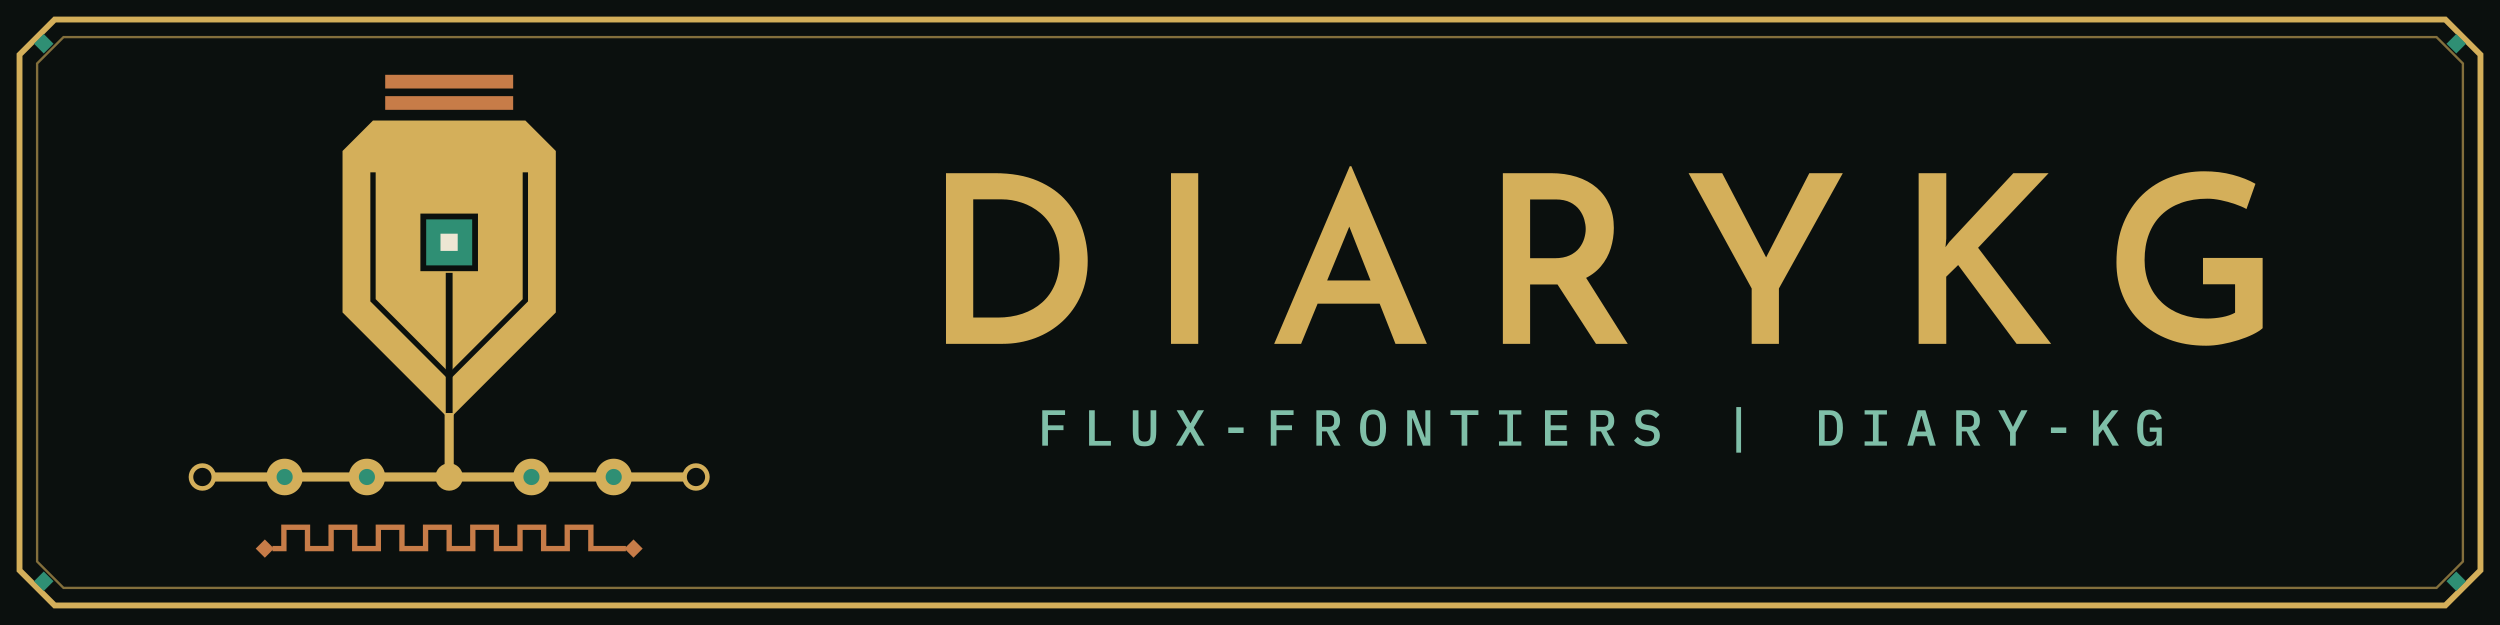
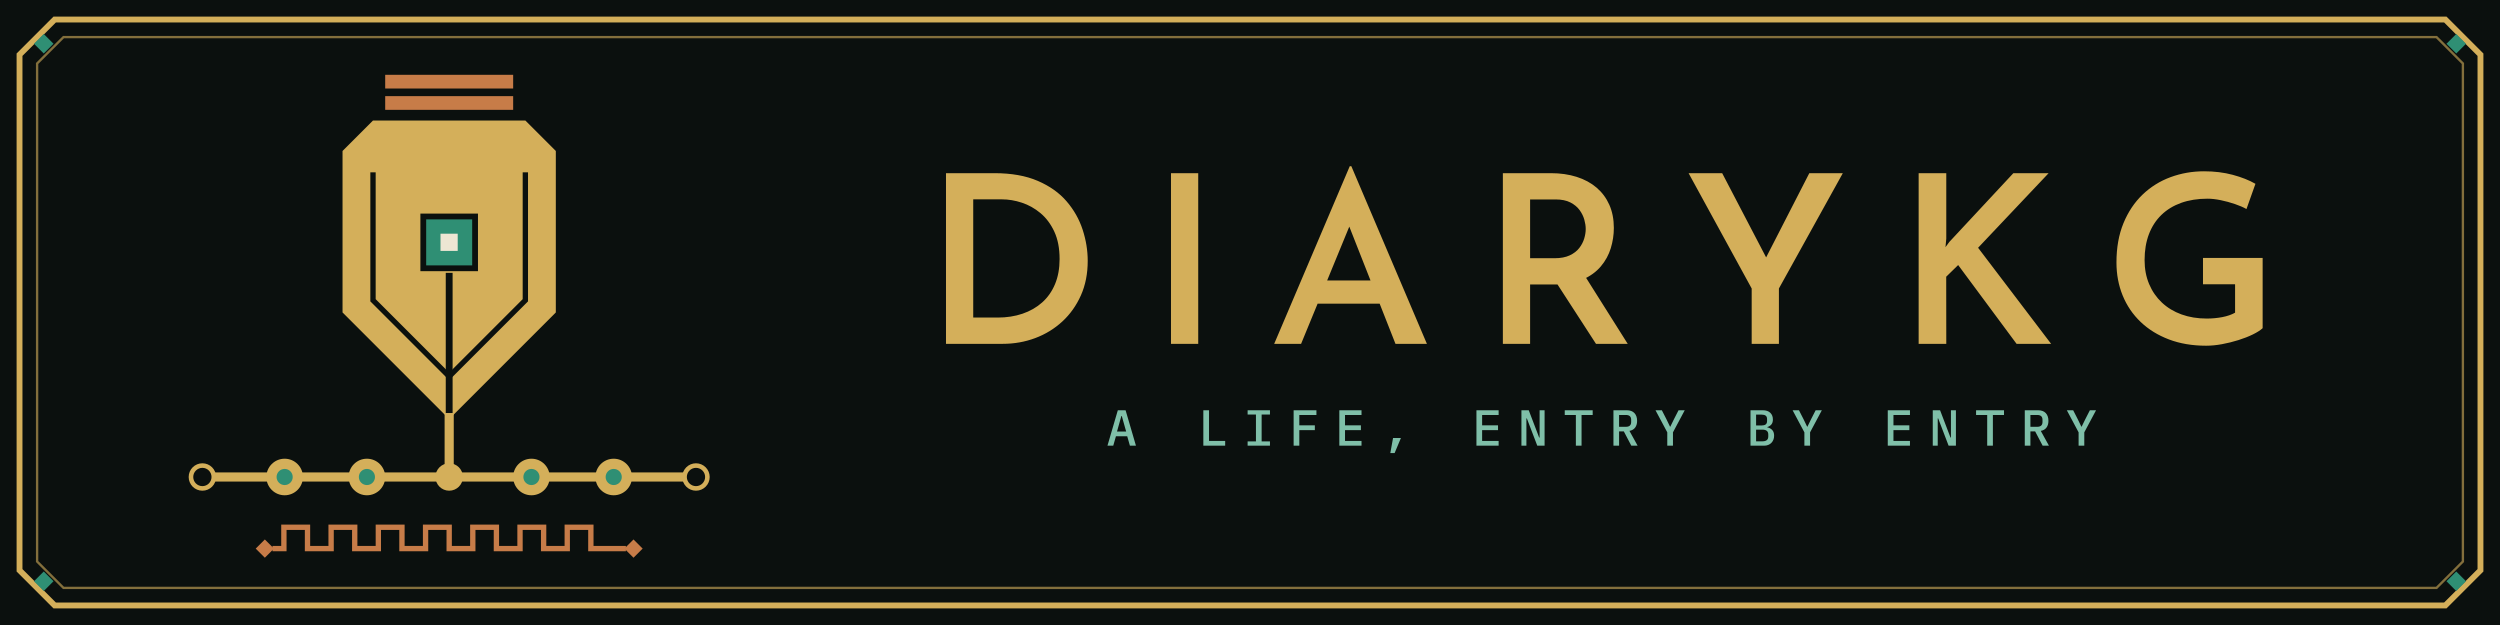
<svg xmlns="http://www.w3.org/2000/svg" width="1280" height="320" viewBox="0 0 1280 320">
  <rect width="1280" height="320" fill="#0B100E" />
  <path d="M28 10H1252L1270 28V292L1252 310H28L10 292V28Z" fill="none" stroke="#D4AF5A" stroke-width="3" />
  <path d="M32.5 19H1247.5L1261 32.5V287.5L1247.5 301H32.5L19 287.5V32.5Z" fill="none" stroke="#D4AF5A" stroke-width="1.2" stroke-opacity=".6" />
  <path fill="#2F8F74" d="M22.4 17.4L27.4 22.4L22.4 27.4L17.4 22.4Z" />
  <path fill="#2F8F74" d="M1257.6 17.4L1262.6 22.4L1257.6 27.4L1252.6 22.4Z" />
  <path fill="#2F8F74" d="M22.4 292.6L27.4 297.6L22.4 302.6L17.4 297.6Z" />
  <path fill="#2F8F74" d="M1257.6 292.6L1262.6 297.6L1257.6 302.6L1252.6 297.6Z" />
  <g transform="translate(30.3 7.1) scale(0.78)">
    <rect x="214" y="40" width="84" height="9" fill="#C77C48" />
    <rect x="214" y="54" width="84" height="9" fill="#C77C48" />
    <path d="M206 70L306 70L326 90L326 196L256 266L186 196L186 90Z" fill="#D4AF5A" />
    <path d="M206 104L206 188L256 238L306 188L306 104" fill="none" stroke="#0B100E" stroke-width="3.5" stroke-linejoin="miter" stroke-linecap="butt" />
    <path d="M256 268L256 170" fill="none" stroke="#0B100E" stroke-width="4.5" stroke-linejoin="miter" stroke-linecap="butt" />
    <rect x="239" y="133" width="34" height="34" fill="#2F8F74" stroke="#0B100E" stroke-width="3.8" />
    <rect x="250.3" y="144.3" width="11.3" height="11.3" fill="#EDE6D3" />
    <path d="M256 262L256 304" fill="none" stroke="#D4AF5A" stroke-width="6" stroke-linejoin="miter" stroke-linecap="butt" />
    <path d="M100 304L412 304" fill="none" stroke="#D4AF5A" stroke-width="6" stroke-linejoin="miter" stroke-linecap="butt" />
    <circle cx="94" cy="304" r="7.5" fill="#0B100E" stroke="#D4AF5A" stroke-width="3" />
    <circle cx="418" cy="304" r="7.5" fill="#0B100E" stroke="#D4AF5A" stroke-width="3" />
    <circle cx="148" cy="304" r="12" fill="#D4AF5A" />
    <circle cx="148" cy="304" r="5.3" fill="#2F8F74" />
    <circle cx="202" cy="304" r="12" fill="#D4AF5A" />
    <circle cx="202" cy="304" r="5.3" fill="#2F8F74" />
    <circle cx="310" cy="304" r="12" fill="#D4AF5A" />
    <circle cx="310" cy="304" r="5.3" fill="#2F8F74" />
    <circle cx="364" cy="304" r="12" fill="#D4AF5A" />
    <circle cx="364" cy="304" r="5.3" fill="#2F8F74" />
    <circle cx="256" cy="304" r="9" fill="#D4AF5A" />
    <path d="M140 351L147.5 351L147.5 337L163 337L163 351L178.5 351L178.5 337L194 337L194 351L209.5 351L209.5 337L225 337L225 351L240.5 351L240.5 337L256 337L256 351L271.5 351L271.5 337L287 337L287 351L302.5 351L302.5 337L318 337L318 351L333.5 351L333.5 337L349 337L349 351L364.5 351L364.5 351L372 351" fill="none" stroke="#C77C48" stroke-width="3.5" stroke-linejoin="miter" stroke-linecap="butt" />
    <path fill="#C77C48" d="M135 345L141 351L135 357L129 351Z" />
    <path fill="#C77C48" d="M377 345L383 351L377 357L371 351Z" />
  </g>
  <path fill="#D4AF5A" d="M484.348 176.046V88.662H509.128Q522.16 88.662 531.322 92.604Q540.484 96.546 546.094 103.074Q551.704 109.602 554.308 117.582Q556.912 125.562 556.912 133.59Q556.912 143.394 553.426 151.218Q549.94 159.042 543.91 164.604Q537.88 170.166 530.02 173.106Q522.16 176.046 513.376 176.046ZM498.292 162.594H510.808Q517.732 162.594 523.528 160.62Q529.324 158.646 533.584 154.854Q537.844 151.062 540.178 145.458Q542.512 139.854 542.512 132.642Q542.512 124.398 539.8 118.578Q537.088 112.758 532.714 109.11Q528.34 105.462 523.156 103.764Q517.972 102.066 512.992 102.066H498.292ZM599.548 88.662H613.492V176.046H599.548ZM652.384 176.046 691.072 85.11H691.888L730.576 176.046H714.484L687.28 106.986L697.324 100.254L666.16 176.046ZM676.672 143.586H706.576L711.364 155.49H672.46ZM794.032 88.662Q801.268 88.662 807.226 90.546Q813.184 92.43 817.42 96.042Q821.656 99.654 823.972 104.844Q826.288 110.034 826.288 116.73Q826.288 121.95 824.722 127.08Q823.156 132.21 819.622 136.398Q816.088 140.586 810.34 143.124Q804.592 145.662 796.108 145.662H783.412V176.046H769.468V88.662ZM795.916 132.21Q800.596 132.21 803.704 130.746Q806.812 129.282 808.582 126.99Q810.352 124.698 811.12 122.118Q811.888 119.538 811.888 117.222Q811.888 115.062 811.18 112.5Q810.472 109.938 808.756 107.568Q807.04 105.198 804.034 103.656Q801.028 102.114 796.468 102.114H783.412V132.21ZM811.012 140.562 833.392 176.046H817.144L794.392 140.934ZM896.86 147.702 864.556 88.662H881.752L906.316 135.726L902.092 136.014L926.368 88.662H943.528L910.804 147.702V176.046H896.86ZM996.496 122.19 996.088 126.558 998.044 123.882 1030.84 88.662H1048.9L1012.78 126.858L1050.172 176.046H1032.484L1002.58 135.702L996.46 141.678L996.496 176.046H982.348V88.662H996.496ZM1158.472 168.03Q1156.732 169.638 1153.462 171.234Q1150.192 172.83 1146.082 174.126Q1141.972 175.422 1137.682 176.214Q1133.392 177.006 1129.564 177.006Q1118.98 177.006 1110.502 173.79Q1102.024 170.574 1096.012 164.838Q1090 159.102 1086.814 151.32Q1083.628 143.538 1083.628 134.37Q1083.628 122.97 1087.216 114.264Q1090.804 105.558 1097.014 99.618Q1103.224 93.678 1111.354 90.69Q1119.484 87.702 1128.448 87.702Q1136.428 87.702 1143.166 89.508Q1149.904 91.314 1154.788 94.11L1150.192 107.034Q1147.852 105.69 1144.288 104.472Q1140.724 103.254 1137.022 102.492Q1133.32 101.73 1130.224 101.73Q1122.736 101.73 1116.784 103.854Q1110.832 105.978 1106.638 110.046Q1102.444 114.114 1100.236 119.94Q1098.028 125.766 1098.028 133.17Q1098.028 139.914 1100.35 145.434Q1102.672 150.954 1106.896 154.92Q1111.12 158.886 1116.946 160.992Q1122.772 163.098 1129.864 163.098Q1133.98 163.098 1137.82 162.36Q1141.66 161.622 1144.36 160.098V145.53H1127.932V132.078H1158.472Z" />
-   <path fill="#7FBFA8" d="M533.636 228.194V210.046H545.31V212.49H536.548V217.768H544.504V220.212H536.548V228.194ZM557.608 228.194V210.046H560.52V225.75H568.788V228.194ZM582.906 210.046V221.2Q582.906 222.318 582.971 223.228Q583.036 224.138 583.348 224.775Q583.66 225.412 584.284 225.75Q584.908 226.088 586 226.088Q587.092 226.088 587.716 225.75Q588.34 225.412 588.652 224.775Q588.964 224.138 589.029 223.228Q589.094 222.318 589.094 221.2V210.046H592.006V220.68Q592.006 222.63 591.785 224.099Q591.564 225.568 590.914 226.543Q590.264 227.518 589.081 228.012Q587.898 228.506 586 228.506Q584.102 228.506 582.919 228.012Q581.736 227.518 581.086 226.543Q580.436 225.568 580.215 224.099Q579.994 222.63 579.994 220.68V210.046ZM616.732 228.194H613.43L611.376 224.606L609.452 221.174H609.296L607.32 224.606L605.188 228.194H602.094L607.658 218.886L602.432 210.046H605.734L607.58 213.296L609.452 216.65H609.582L611.454 213.296L613.378 210.046H616.472L611.22 218.886ZM628.874 221.694V218.86H636.726V221.694ZM650.636 228.194V210.046H662.31V212.49H653.548V217.768H661.504V220.212H653.548V228.194ZM676.87 228.194H673.984V210.046H680.77Q683.37 210.046 684.735 211.502Q686.1 212.958 686.1 215.506Q686.1 217.586 685.086 218.938Q684.072 220.29 682.174 220.602L686.36 228.194H683.136L679.288 220.862H676.87ZM680.354 218.522Q683.058 218.522 683.058 216.052V214.934Q683.058 212.464 680.354 212.464H676.87V218.522ZM703 228.506Q701.284 228.506 700.023 227.869Q698.762 227.232 697.943 226.036Q697.124 224.84 696.734 223.098Q696.344 221.356 696.344 219.12Q696.344 216.91 696.734 215.155Q697.124 213.4 697.943 212.204Q698.762 211.008 700.023 210.371Q701.284 209.734 703 209.734Q704.716 209.734 705.977 210.371Q707.238 211.008 708.057 212.204Q708.876 213.4 709.266 215.155Q709.656 216.91 709.656 219.12Q709.656 221.356 709.266 223.098Q708.876 224.84 708.057 226.036Q707.238 227.232 705.977 227.869Q704.716 228.506 703 228.506ZM703 226.088Q704.95 226.088 705.756 224.619Q706.562 223.15 706.562 220.628V217.586Q706.562 215.09 705.756 213.621Q704.95 212.152 703 212.152Q701.05 212.152 700.244 213.621Q699.438 215.09 699.438 217.586V220.654Q699.438 223.15 700.244 224.619Q701.05 226.088 703 226.088ZM723.254 214.232H723.02V228.194H720.472V210.046H724.216L729.546 224.008H729.78V210.046H732.328V228.194H728.584ZM751.256 212.49V228.194H748.344V212.49H742.65V210.046H756.95V212.49ZM767.48 228.194V225.984H771.744V212.256H767.48V210.046H778.92V212.256H774.656V225.984H778.92V228.194ZM791.036 228.194V210.046H802.398V212.49H793.948V217.768H802.086V220.212H793.948V225.75H802.398V228.194ZM817.27 228.194H814.384V210.046H821.17Q823.77 210.046 825.135 211.502Q826.5 212.958 826.5 215.506Q826.5 217.586 825.486 218.938Q824.472 220.29 822.574 220.602L826.76 228.194H823.536L819.688 220.862H817.27ZM820.754 218.522Q823.458 218.522 823.458 216.052V214.934Q823.458 212.464 820.754 212.464H817.27V218.522ZM843.244 228.506Q840.878 228.506 839.266 227.674Q837.654 226.842 836.614 225.464L838.486 223.67Q839.526 224.918 840.696 225.503Q841.866 226.088 843.348 226.088Q845.064 226.088 845.987 225.308Q846.91 224.528 846.91 223.072Q846.91 221.902 846.234 221.265Q845.558 220.628 843.92 220.342L841.944 220.03Q840.644 219.822 839.76 219.341Q838.876 218.86 838.33 218.197Q837.784 217.534 837.537 216.715Q837.29 215.896 837.29 214.986Q837.29 212.412 838.954 211.073Q840.618 209.734 843.53 209.734Q845.688 209.734 847.209 210.423Q848.73 211.112 849.666 212.36L847.846 214.18Q847.092 213.27 846.065 212.711Q845.038 212.152 843.53 212.152Q841.918 212.152 841.073 212.841Q840.228 213.53 840.228 214.856Q840.228 215.974 840.891 216.611Q841.554 217.248 843.244 217.534L845.168 217.872Q847.612 218.314 848.73 219.653Q849.848 220.992 849.848 222.916Q849.848 224.164 849.419 225.204Q848.99 226.244 848.145 226.972Q847.3 227.7 846.065 228.103Q844.83 228.506 843.244 228.506ZM888.978 231.782V208.434H891.422V231.782ZM931.332 210.046H936.74Q940.224 210.046 941.901 212.36Q943.578 214.674 943.578 219.12Q943.578 223.566 941.901 225.88Q940.224 228.194 936.74 228.194H931.332ZM936.558 225.802Q938.56 225.802 939.535 224.463Q940.51 223.124 940.51 220.628V217.612Q940.51 215.116 939.535 213.777Q938.56 212.438 936.558 212.438H934.218V225.802ZM954.68 228.194V225.984H958.944V212.256H954.68V210.046H966.12V212.256H961.856V225.984H966.12V228.194ZM988.012 228.194 986.634 223.358H980.862L979.484 228.194H976.52L981.824 210.046H985.802L991.106 228.194ZM983.852 212.984H983.644L981.408 220.94H986.088ZM1004.47 228.194H1001.584V210.046H1008.37Q1010.97 210.046 1012.335 211.502Q1013.7 212.958 1013.7 215.506Q1013.7 217.586 1012.686 218.938Q1011.672 220.29 1009.774 220.602L1013.96 228.194H1010.736L1006.888 220.862H1004.47ZM1007.954 218.522Q1010.658 218.522 1010.658 216.052V214.934Q1010.658 212.464 1007.954 212.464H1004.47V218.522ZM1029.144 228.194V221.356L1023.112 210.046H1026.362L1028.676 214.57L1030.548 218.444H1030.704L1032.602 214.57L1034.916 210.046H1038.088L1032.056 221.356V228.194ZM1050.074 221.694V218.86H1057.926V221.694ZM1076.724 219.848 1074.54 222.578V228.194H1071.628V210.046H1074.54V218.73H1074.67L1076.88 215.714L1081.326 210.046H1084.68L1078.7 217.69L1084.914 228.194H1081.586ZM1104.18 225.698H1103.998Q1103.764 226.244 1103.439 226.751Q1103.114 227.258 1102.633 227.648Q1102.152 228.038 1101.476 228.272Q1100.8 228.506 1099.916 228.506Q1097.082 228.506 1095.652 226.088Q1094.222 223.67 1094.222 219.25Q1094.222 214.622 1095.86 212.178Q1097.498 209.734 1100.878 209.734Q1102.204 209.734 1103.205 210.098Q1104.206 210.462 1104.908 211.073Q1105.61 211.684 1106.078 212.503Q1106.546 213.322 1106.832 214.232L1104.206 215.116Q1103.998 214.518 1103.738 213.985Q1103.478 213.452 1103.101 213.036Q1102.724 212.62 1102.191 212.386Q1101.658 212.152 1100.904 212.152Q1099.006 212.152 1098.161 213.621Q1097.316 215.09 1097.316 217.586V220.472Q1097.316 221.72 1097.498 222.76Q1097.68 223.8 1098.109 224.541Q1098.538 225.282 1099.227 225.698Q1099.916 226.114 1100.904 226.114Q1102.49 226.114 1103.335 225.165Q1104.18 224.216 1104.18 222.734V221.096H1100.67V218.912H1106.832V228.194H1104.18Z" />
+   <path fill="#7FBFA8" d="M578.512 228.194 577.134 223.358H571.362L569.984 228.194H567.02L572.324 210.046H576.302L581.606 228.194ZM574.352 212.984H574.144L571.908 220.94H576.588ZM616.108 228.194V210.046H619.02V225.75H627.288V228.194ZM638.78 228.194V225.984H643.044V212.256H638.78V210.046H650.22V212.256H645.956V225.984H650.22V228.194ZM662.336 228.194V210.046H674.01V212.49H665.248V217.768H673.204V220.212H665.248V228.194ZM685.736 228.194V210.046H697.098V212.49H688.648V217.768H696.786V220.212H688.648V225.75H697.098V228.194ZM713.244 224.242H717.274L714.05 231.964H711.84ZM755.936 228.194V210.046H767.298V212.49H758.848V217.768H766.986V220.212H758.848V225.75H767.298V228.194ZM781.754 214.232H781.52V228.194H778.972V210.046H782.716L788.046 224.008H788.28V210.046H790.828V228.194H787.084ZM809.756 212.49V228.194H806.844V212.49H801.15V210.046H815.45V212.49ZM828.97 228.194H826.084V210.046H832.87Q835.47 210.046 836.835 211.502Q838.2 212.958 838.2 215.506Q838.2 217.586 837.186 218.938Q836.172 220.29 834.274 220.602L838.46 228.194H835.236L831.388 220.862H828.97ZM832.454 218.522Q835.158 218.522 835.158 216.052V214.934Q835.158 212.464 832.454 212.464H828.97V218.522ZM853.644 228.194V221.356L847.612 210.046H850.862L853.176 214.57L855.048 218.444H855.204L857.102 214.57L859.416 210.046H862.588L856.556 221.356V228.194ZM896.258 210.046H902.524Q904.994 210.046 906.359 211.32Q907.724 212.594 907.724 214.804Q907.724 216.39 906.944 217.326Q906.164 218.262 904.838 218.652V218.782Q906.424 219.146 907.386 220.173Q908.348 221.2 908.348 223.072Q908.348 224.19 907.984 225.126Q907.62 226.062 906.944 226.751Q906.268 227.44 905.319 227.817Q904.37 228.194 903.226 228.194H896.258ZM902.342 225.958Q903.798 225.958 904.578 225.36Q905.358 224.762 905.358 223.436V222.5Q905.358 221.174 904.578 220.576Q903.798 219.978 902.342 219.978H899.118V225.958ZM901.926 217.846Q903.304 217.846 904.019 217.313Q904.734 216.78 904.734 215.532V214.596Q904.734 213.348 904.019 212.815Q903.304 212.282 901.926 212.282H899.118V217.846ZM923.844 228.194V221.356L917.812 210.046H921.062L923.376 214.57L925.248 218.444H925.404L927.302 214.57L929.616 210.046H932.788L926.756 221.356V228.194ZM966.536 228.194V210.046H977.898V212.49H969.448V217.768H977.586V220.212H969.448V225.75H977.898V228.194ZM992.354 214.232H992.12V228.194H989.572V210.046H993.316L998.646 224.008H998.88V210.046H1001.428V228.194H997.684ZM1020.356 212.49V228.194H1017.444V212.49H1011.75V210.046H1026.05V212.49ZM1039.57 228.194H1036.684V210.046H1043.47Q1046.07 210.046 1047.435 211.502Q1048.8 212.958 1048.8 215.506Q1048.8 217.586 1047.786 218.938Q1046.772 220.29 1044.874 220.602L1049.06 228.194H1045.836L1041.988 220.862H1039.57ZM1043.054 218.522Q1045.758 218.522 1045.758 216.052V214.934Q1045.758 212.464 1043.054 212.464H1039.57V218.522ZM1064.244 228.194V221.356L1058.212 210.046H1061.462L1063.776 214.57L1065.648 218.444H1065.804L1067.702 214.57L1070.016 210.046H1073.188L1067.156 221.356V228.194Z" />
</svg>
